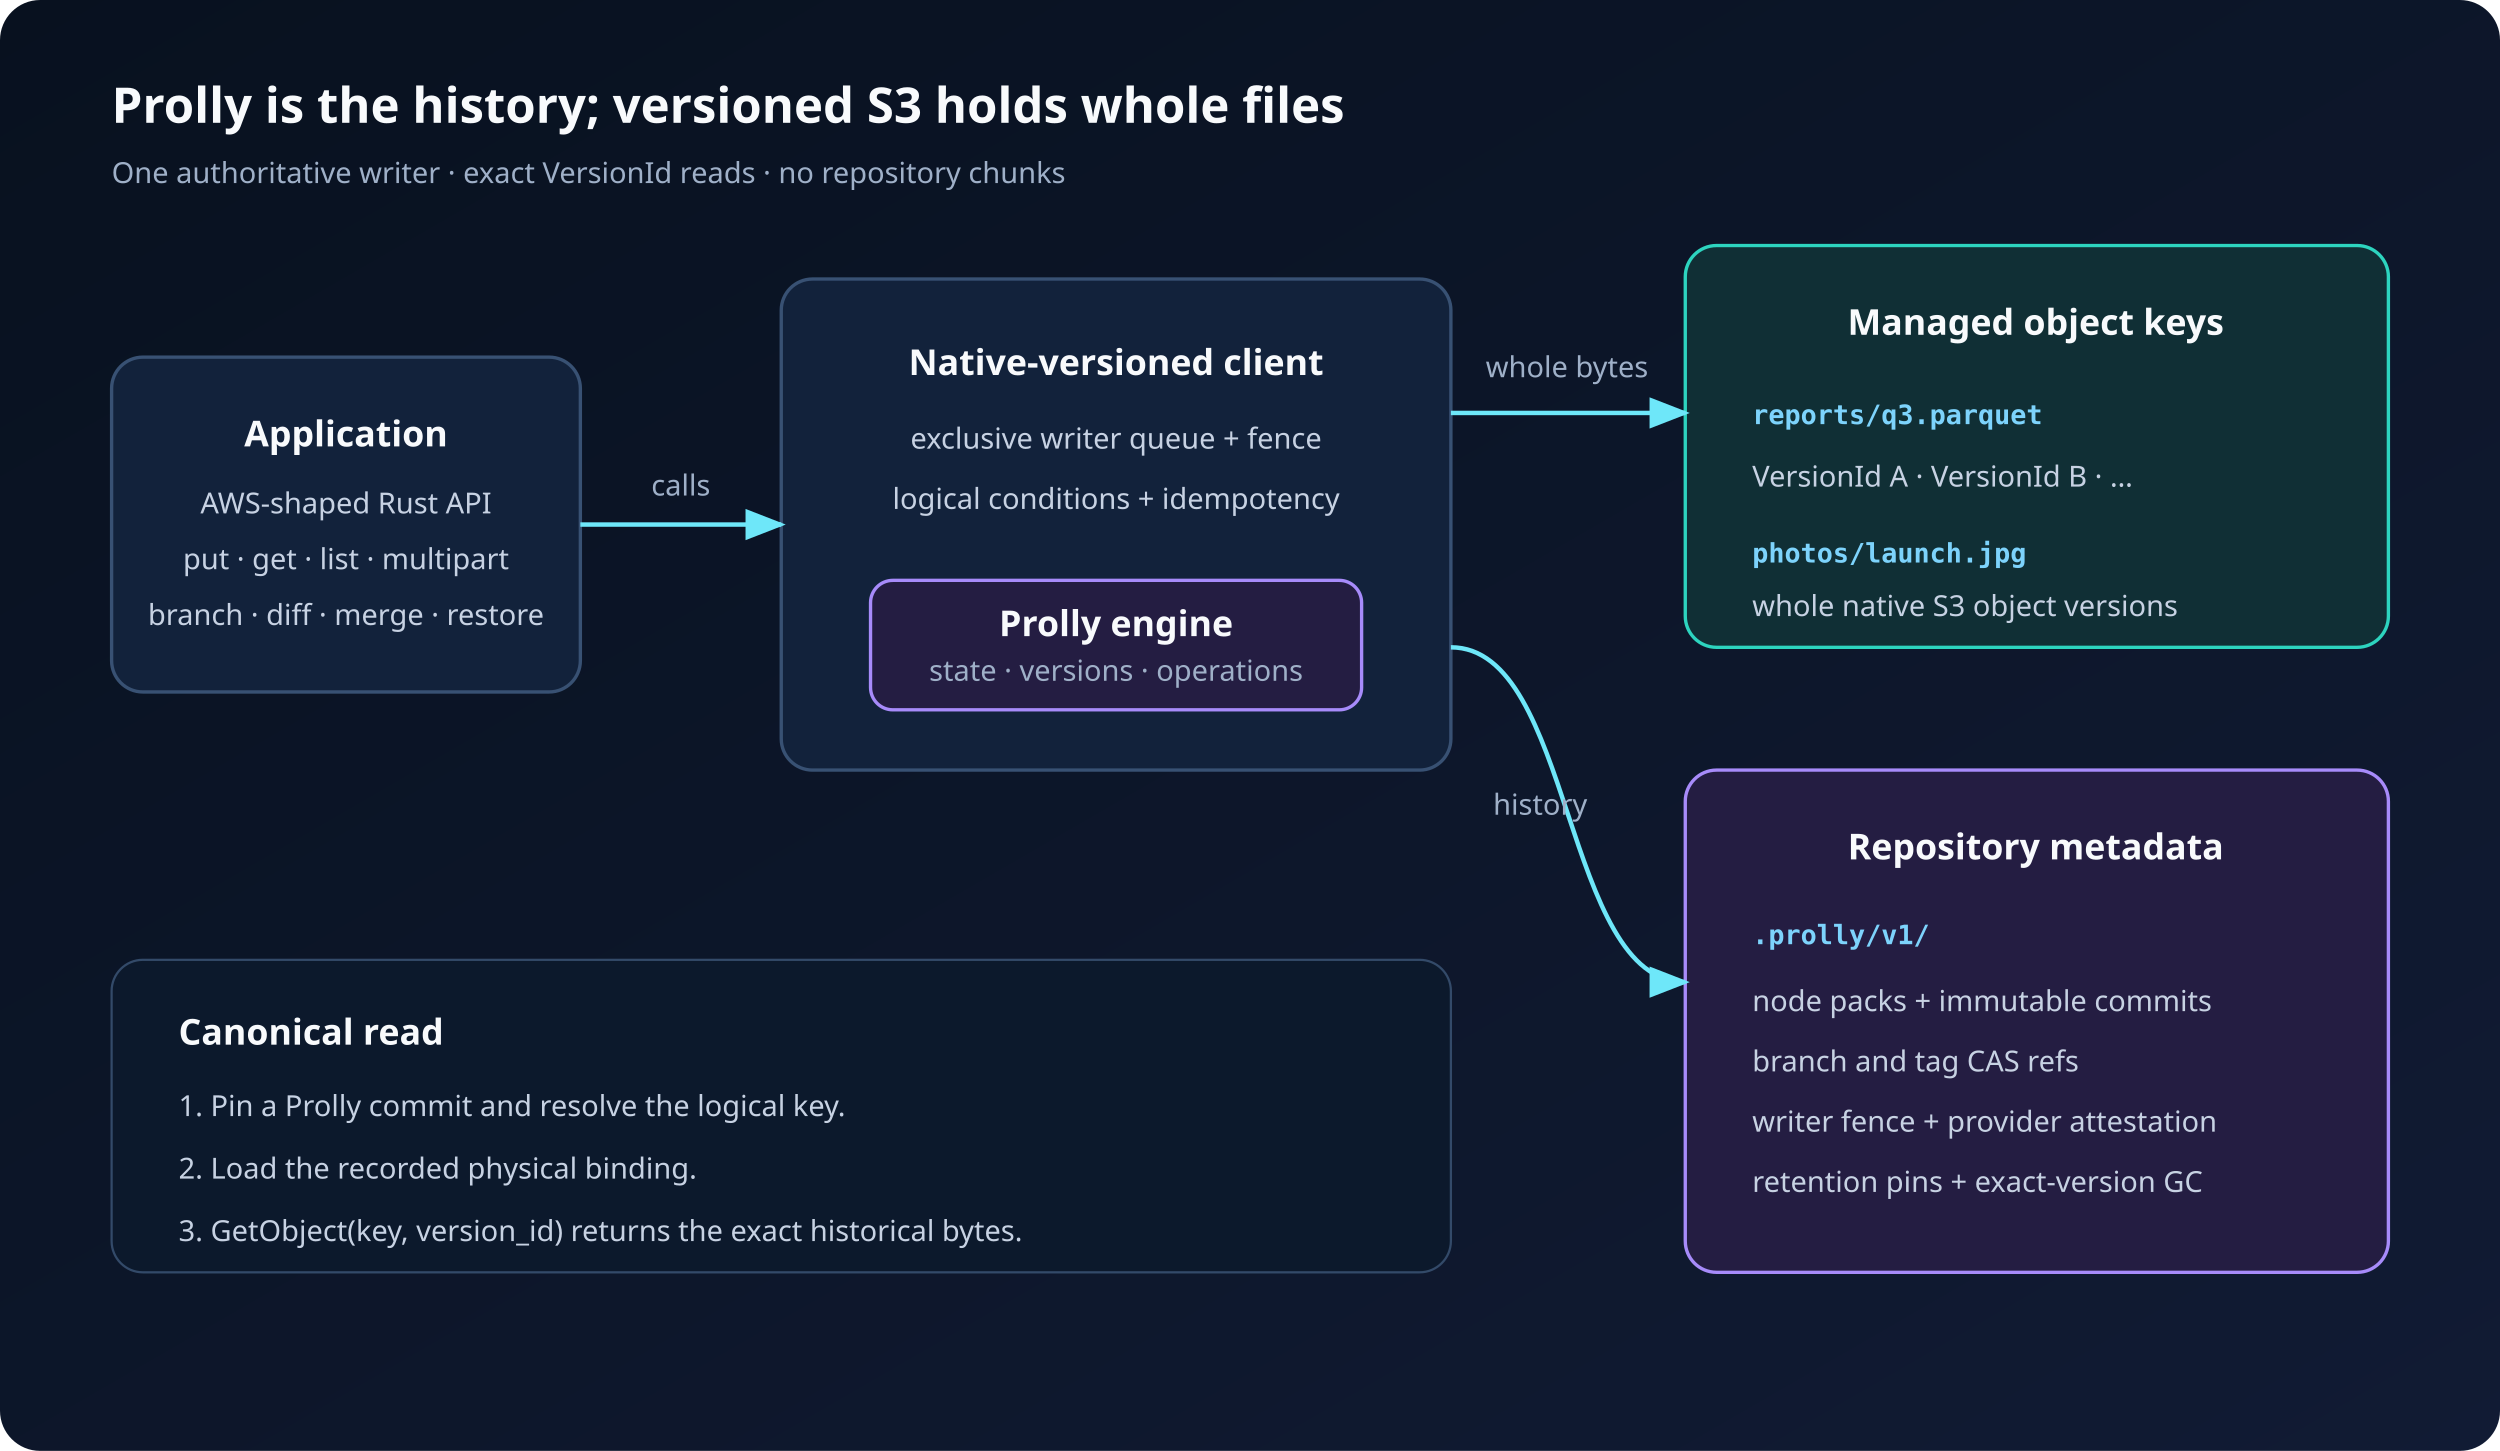
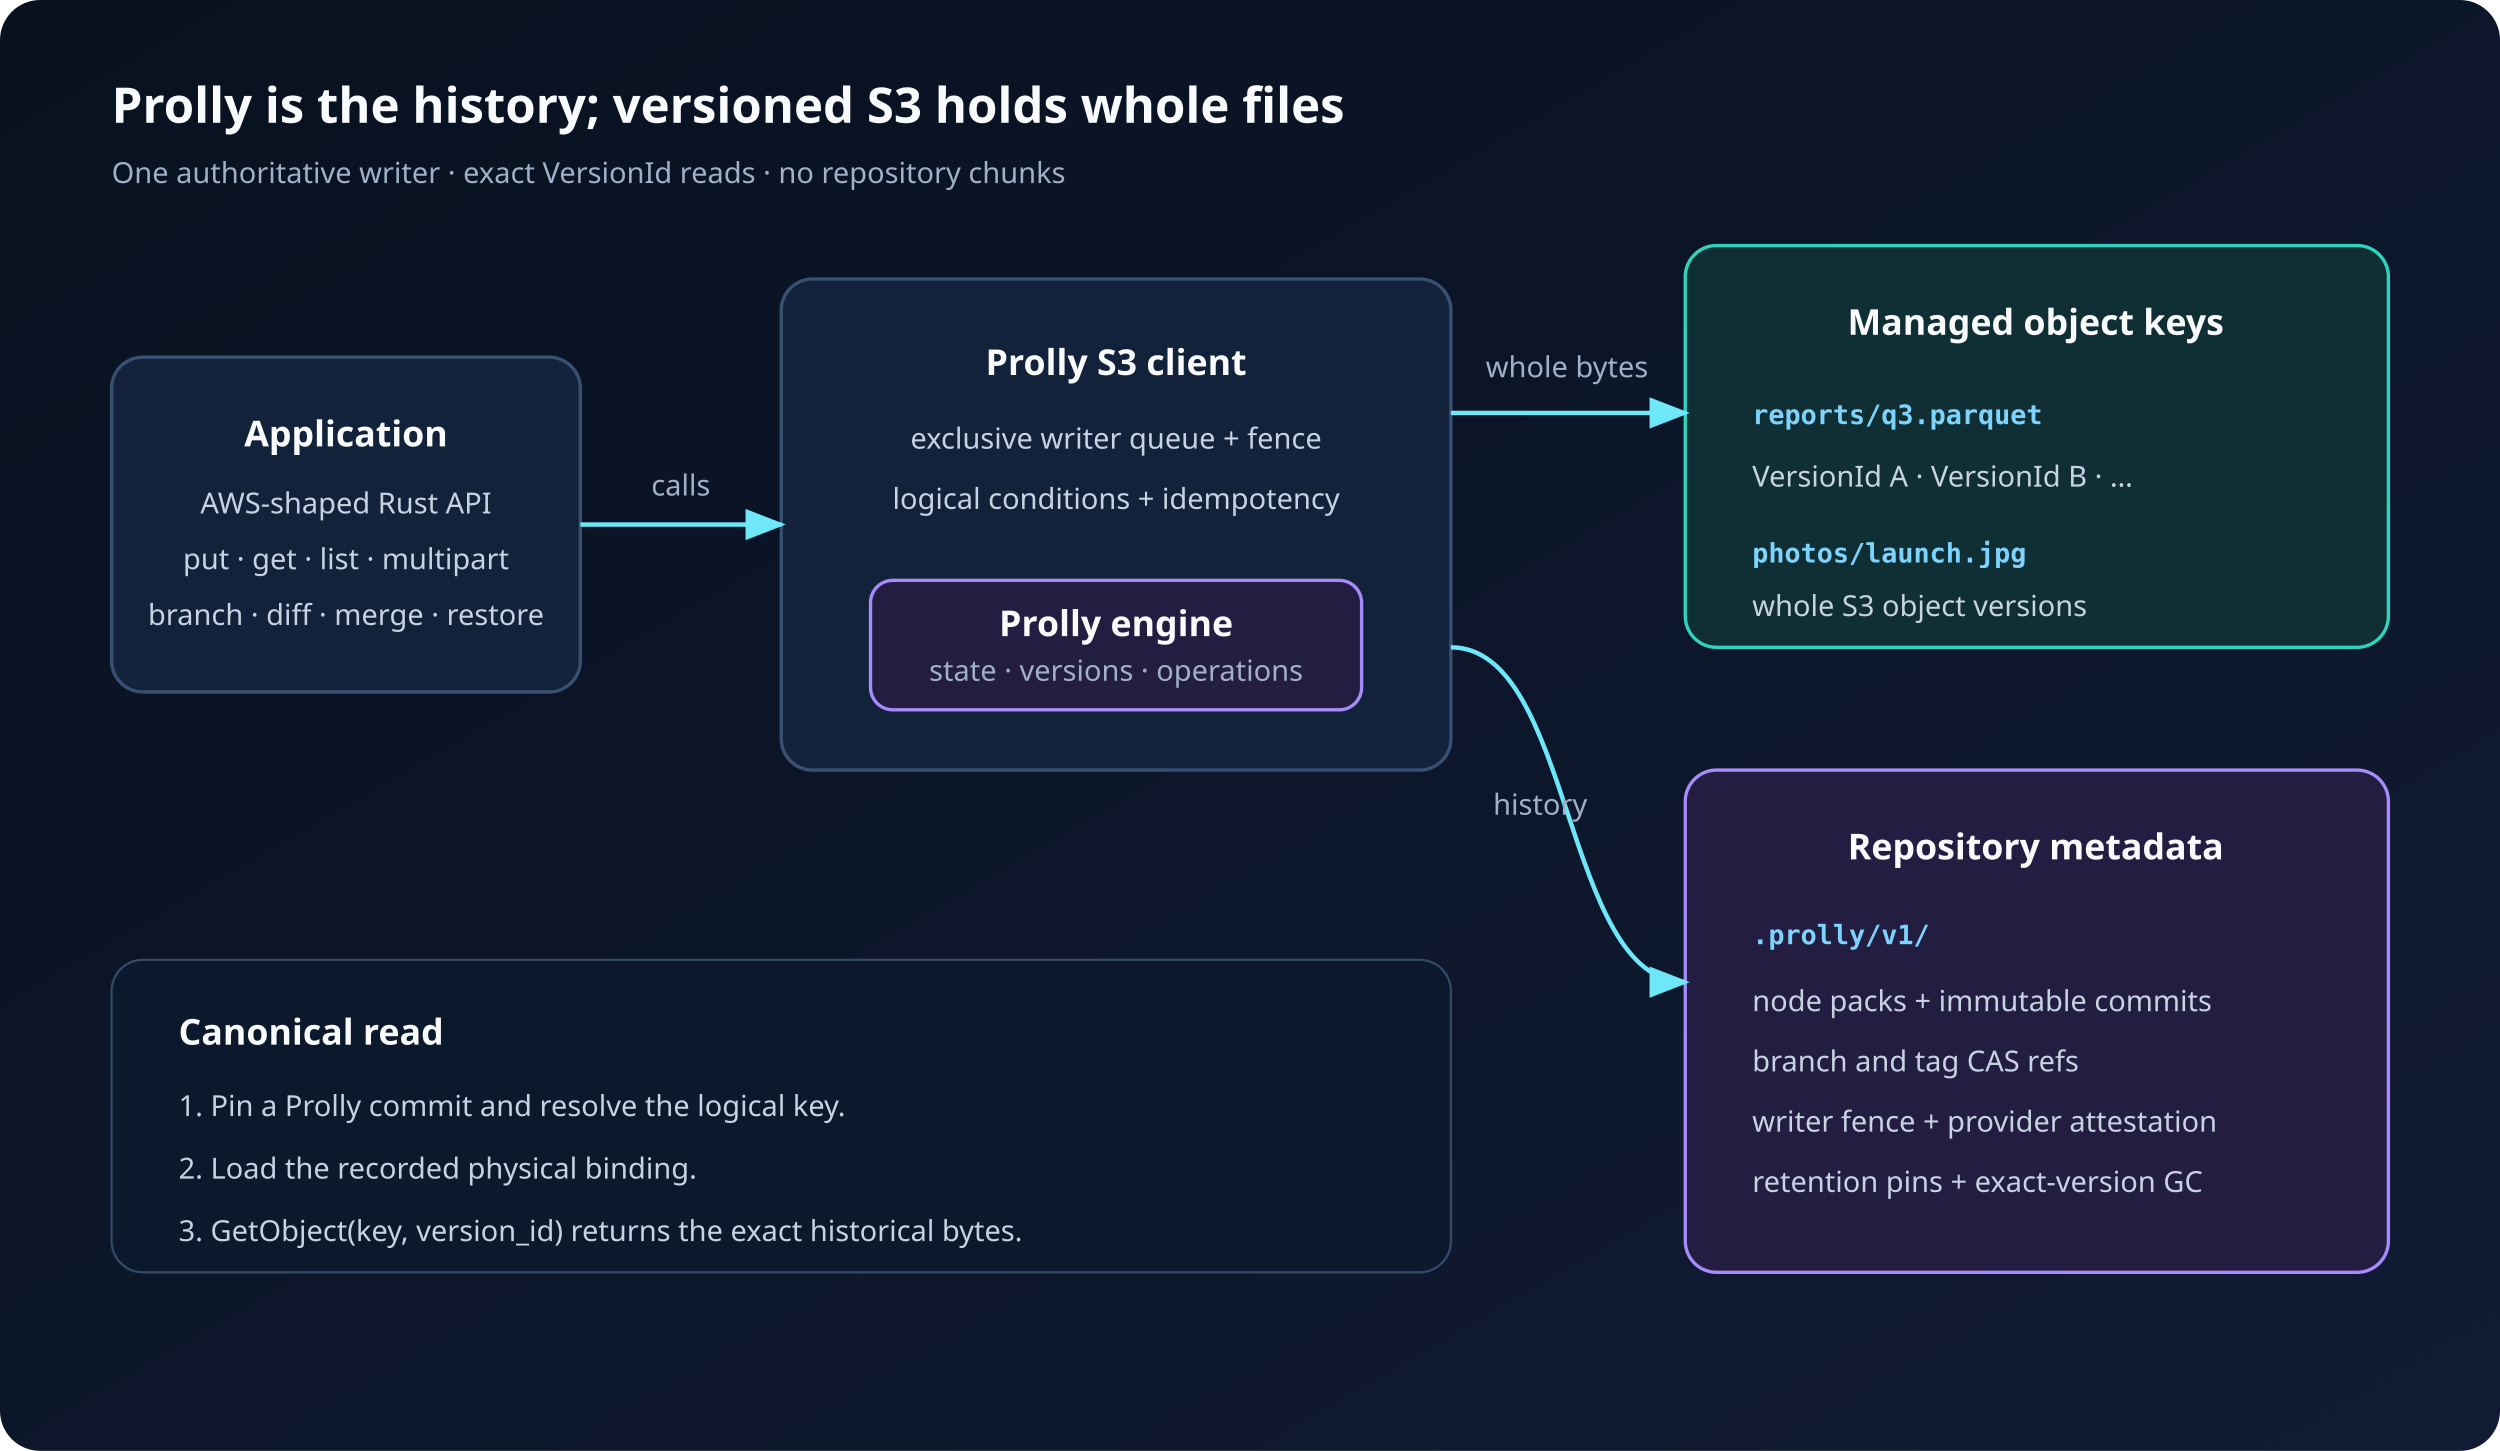
<svg xmlns="http://www.w3.org/2000/svg" viewBox="0 0 1120 650" role="img" aria-labelledby="title desc">
  <defs>
    <linearGradient id="bg" x1="0" y1="0" x2="1" y2="1">
      <stop stop-color="#08111f" />
      <stop offset="1" stop-color="#111b34" />
    </linearGradient>
    <marker id="arrow" markerWidth="9" markerHeight="7" refX="8" refY="3.5" orient="auto">
      <path d="M0 0 9 3.5 0 7Z" fill="#6ee7f9" />
    </marker>
    <style>.h{font:700 22px ui-sans-serif,system-ui;fill:#f8fafc}.s{font:400 13px ui-sans-serif,system-ui;fill:#9fb0c8}.t{font:700 16px ui-sans-serif,system-ui;fill:#f8fafc}.b{font:400 13px ui-sans-serif,system-ui;fill:#c7d2e3}.k{font:600 12px ui-monospace,SFMono-Regular,monospace;fill:#7dd3fc}.box{fill:#12223b;stroke:#385173;stroke-width:1.5}.data{fill:#102f35;stroke:#2dd4bf;stroke-width:1.5}.meta{fill:#241d42;stroke:#a78bfa;stroke-width:1.5}.line{fill:none;stroke:#6ee7f9;stroke-width:2;marker-end:url(#arrow)}</style>
  </defs>
  <rect width="1120" height="650" rx="18" fill="url(#bg)" />
  <text x="50" y="55" class="h">Prolly is the history; versioned S3 holds whole files</text>
  <text x="50" y="82" class="s">One authoritative writer · exact VersionId reads · no repository chunks</text>
  <rect x="50" y="160" width="210" height="150" rx="14" class="box" />
  <text x="155" y="200" text-anchor="middle" class="t">Application</text>
  <text x="155" y="230" text-anchor="middle" class="b">AWS-shaped Rust API</text>
  <text x="155" y="255" text-anchor="middle" class="b">put · get · list · multipart</text>
  <text x="155" y="280" text-anchor="middle" class="b">branch · diff · merge · restore</text>
  <rect x="350" y="125" width="300" height="220" rx="14" class="box" />
-   <text x="500" y="168" text-anchor="middle" class="t">Native-versioned client</text>
+   <text x="500" y="168" text-anchor="middle" class="t">Prolly S3 client</text>
  <text x="500" y="201" text-anchor="middle" class="b">exclusive writer queue + fence</text>
  <text x="500" y="228" text-anchor="middle" class="b">logical conditions + idempotency</text>
  <rect x="390" y="260" width="220" height="58" rx="10" class="meta" />
  <text x="500" y="285" text-anchor="middle" class="t">Prolly engine</text>
  <text x="500" y="305" text-anchor="middle" class="s">state · versions · operations</text>
  <rect x="755" y="110" width="315" height="180" rx="14" class="data" />
  <text x="912" y="150" text-anchor="middle" class="t">Managed object keys</text>
  <text x="785" y="190" class="k">reports/q3.parquet</text>
  <text x="785" y="218" class="b">VersionId A · VersionId B · …</text>
  <text x="785" y="252" class="k">photos/launch.jpg</text>
-   <text x="785" y="276" class="b">whole native S3 object versions</text>
+   <text x="785" y="276" class="b">whole S3 object versions</text>
  <rect x="755" y="345" width="315" height="225" rx="14" class="meta" />
  <text x="912" y="385" text-anchor="middle" class="t">Repository metadata</text>
  <text x="785" y="423" class="k">.prolly/v1/</text>
  <text x="785" y="453" class="b">node packs + immutable commits</text>
  <text x="785" y="480" class="b">branch and tag CAS refs</text>
  <text x="785" y="507" class="b">writer fence + provider attestation</text>
  <text x="785" y="534" class="b">retention pins + exact-version GC</text>
  <path d="M260 235H350" class="line" />
  <text x="305" y="222" text-anchor="middle" class="s">calls</text>
  <path d="M650 185H755" class="line" />
  <text x="702" y="169" text-anchor="middle" class="s">whole bytes</text>
  <path d="M650 290C705 290 700 440 755 440" class="line" />
  <text x="690" y="365" text-anchor="middle" class="s">history</text>
  <rect x="50" y="430" width="600" height="140" rx="14" fill="#0c192c" stroke="#334a69" />
  <text x="80" y="468" class="t">Canonical read</text>
  <text x="80" y="500" class="b">1. Pin a Prolly commit and resolve the logical key.</text>
  <text x="80" y="528" class="b">2. Load the recorded physical binding.</text>
  <text x="80" y="556" class="b">3. GetObject(key, version_id) returns the exact historical bytes.</text>
</svg>
